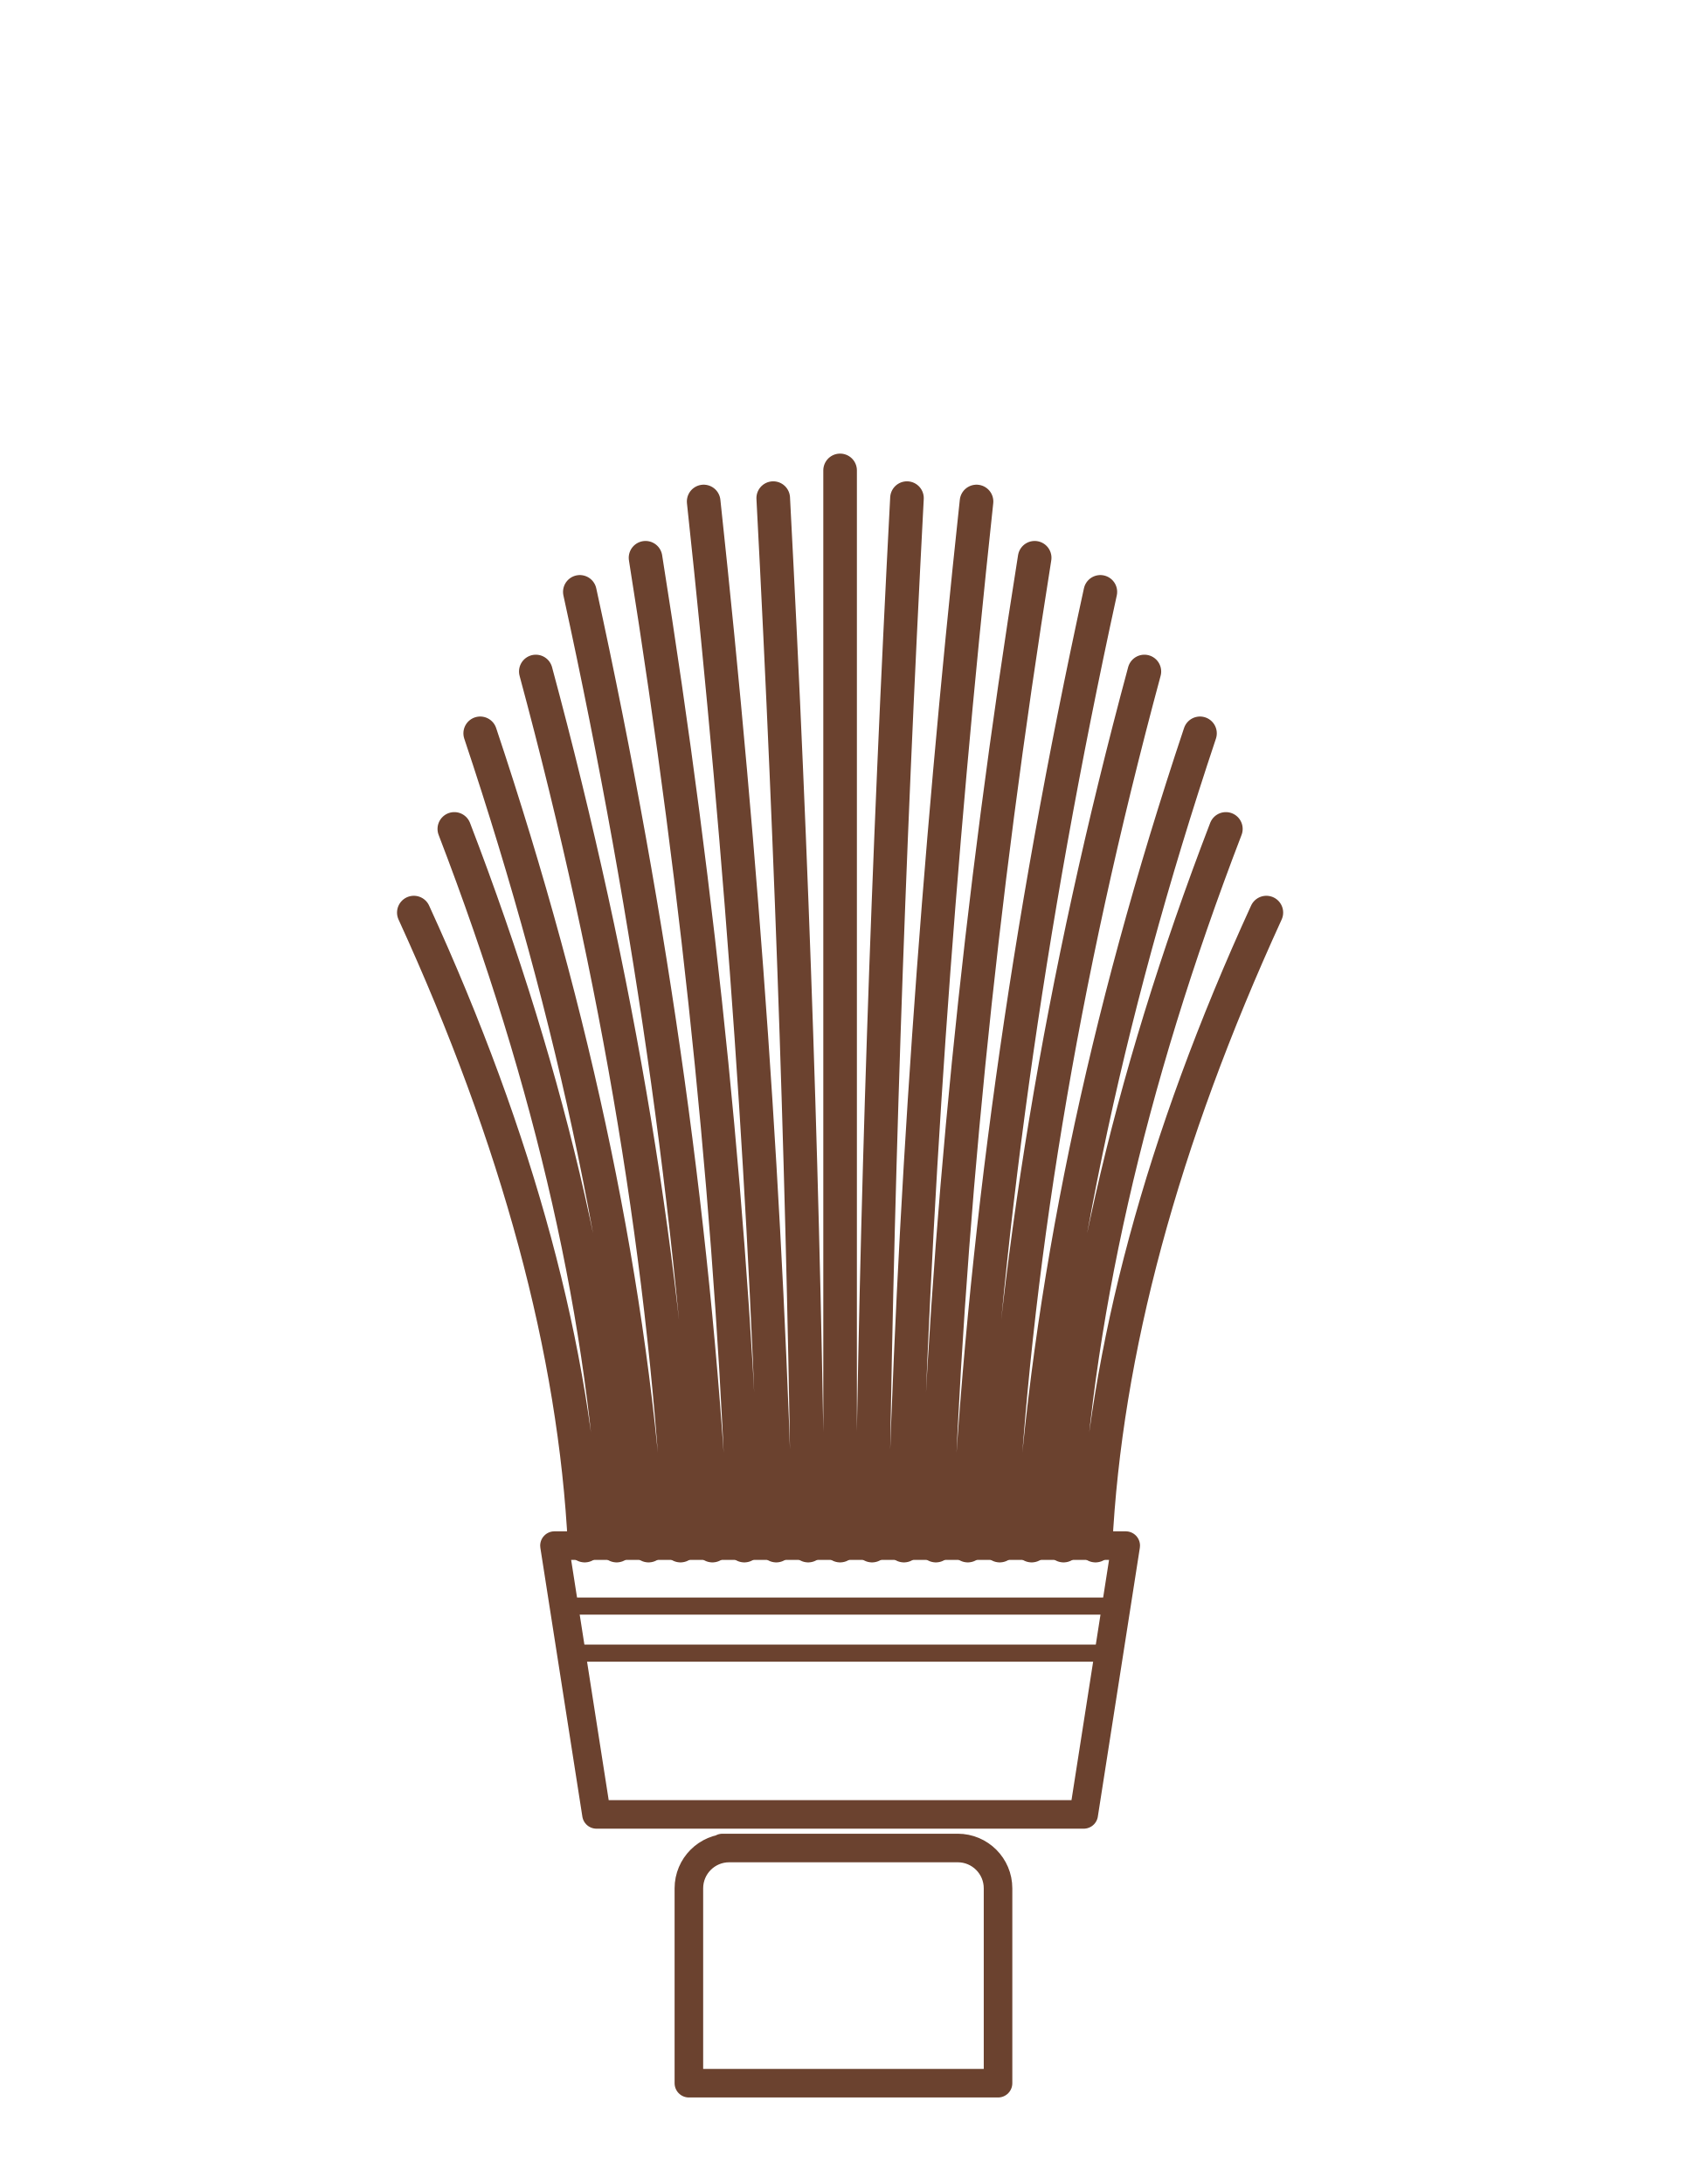
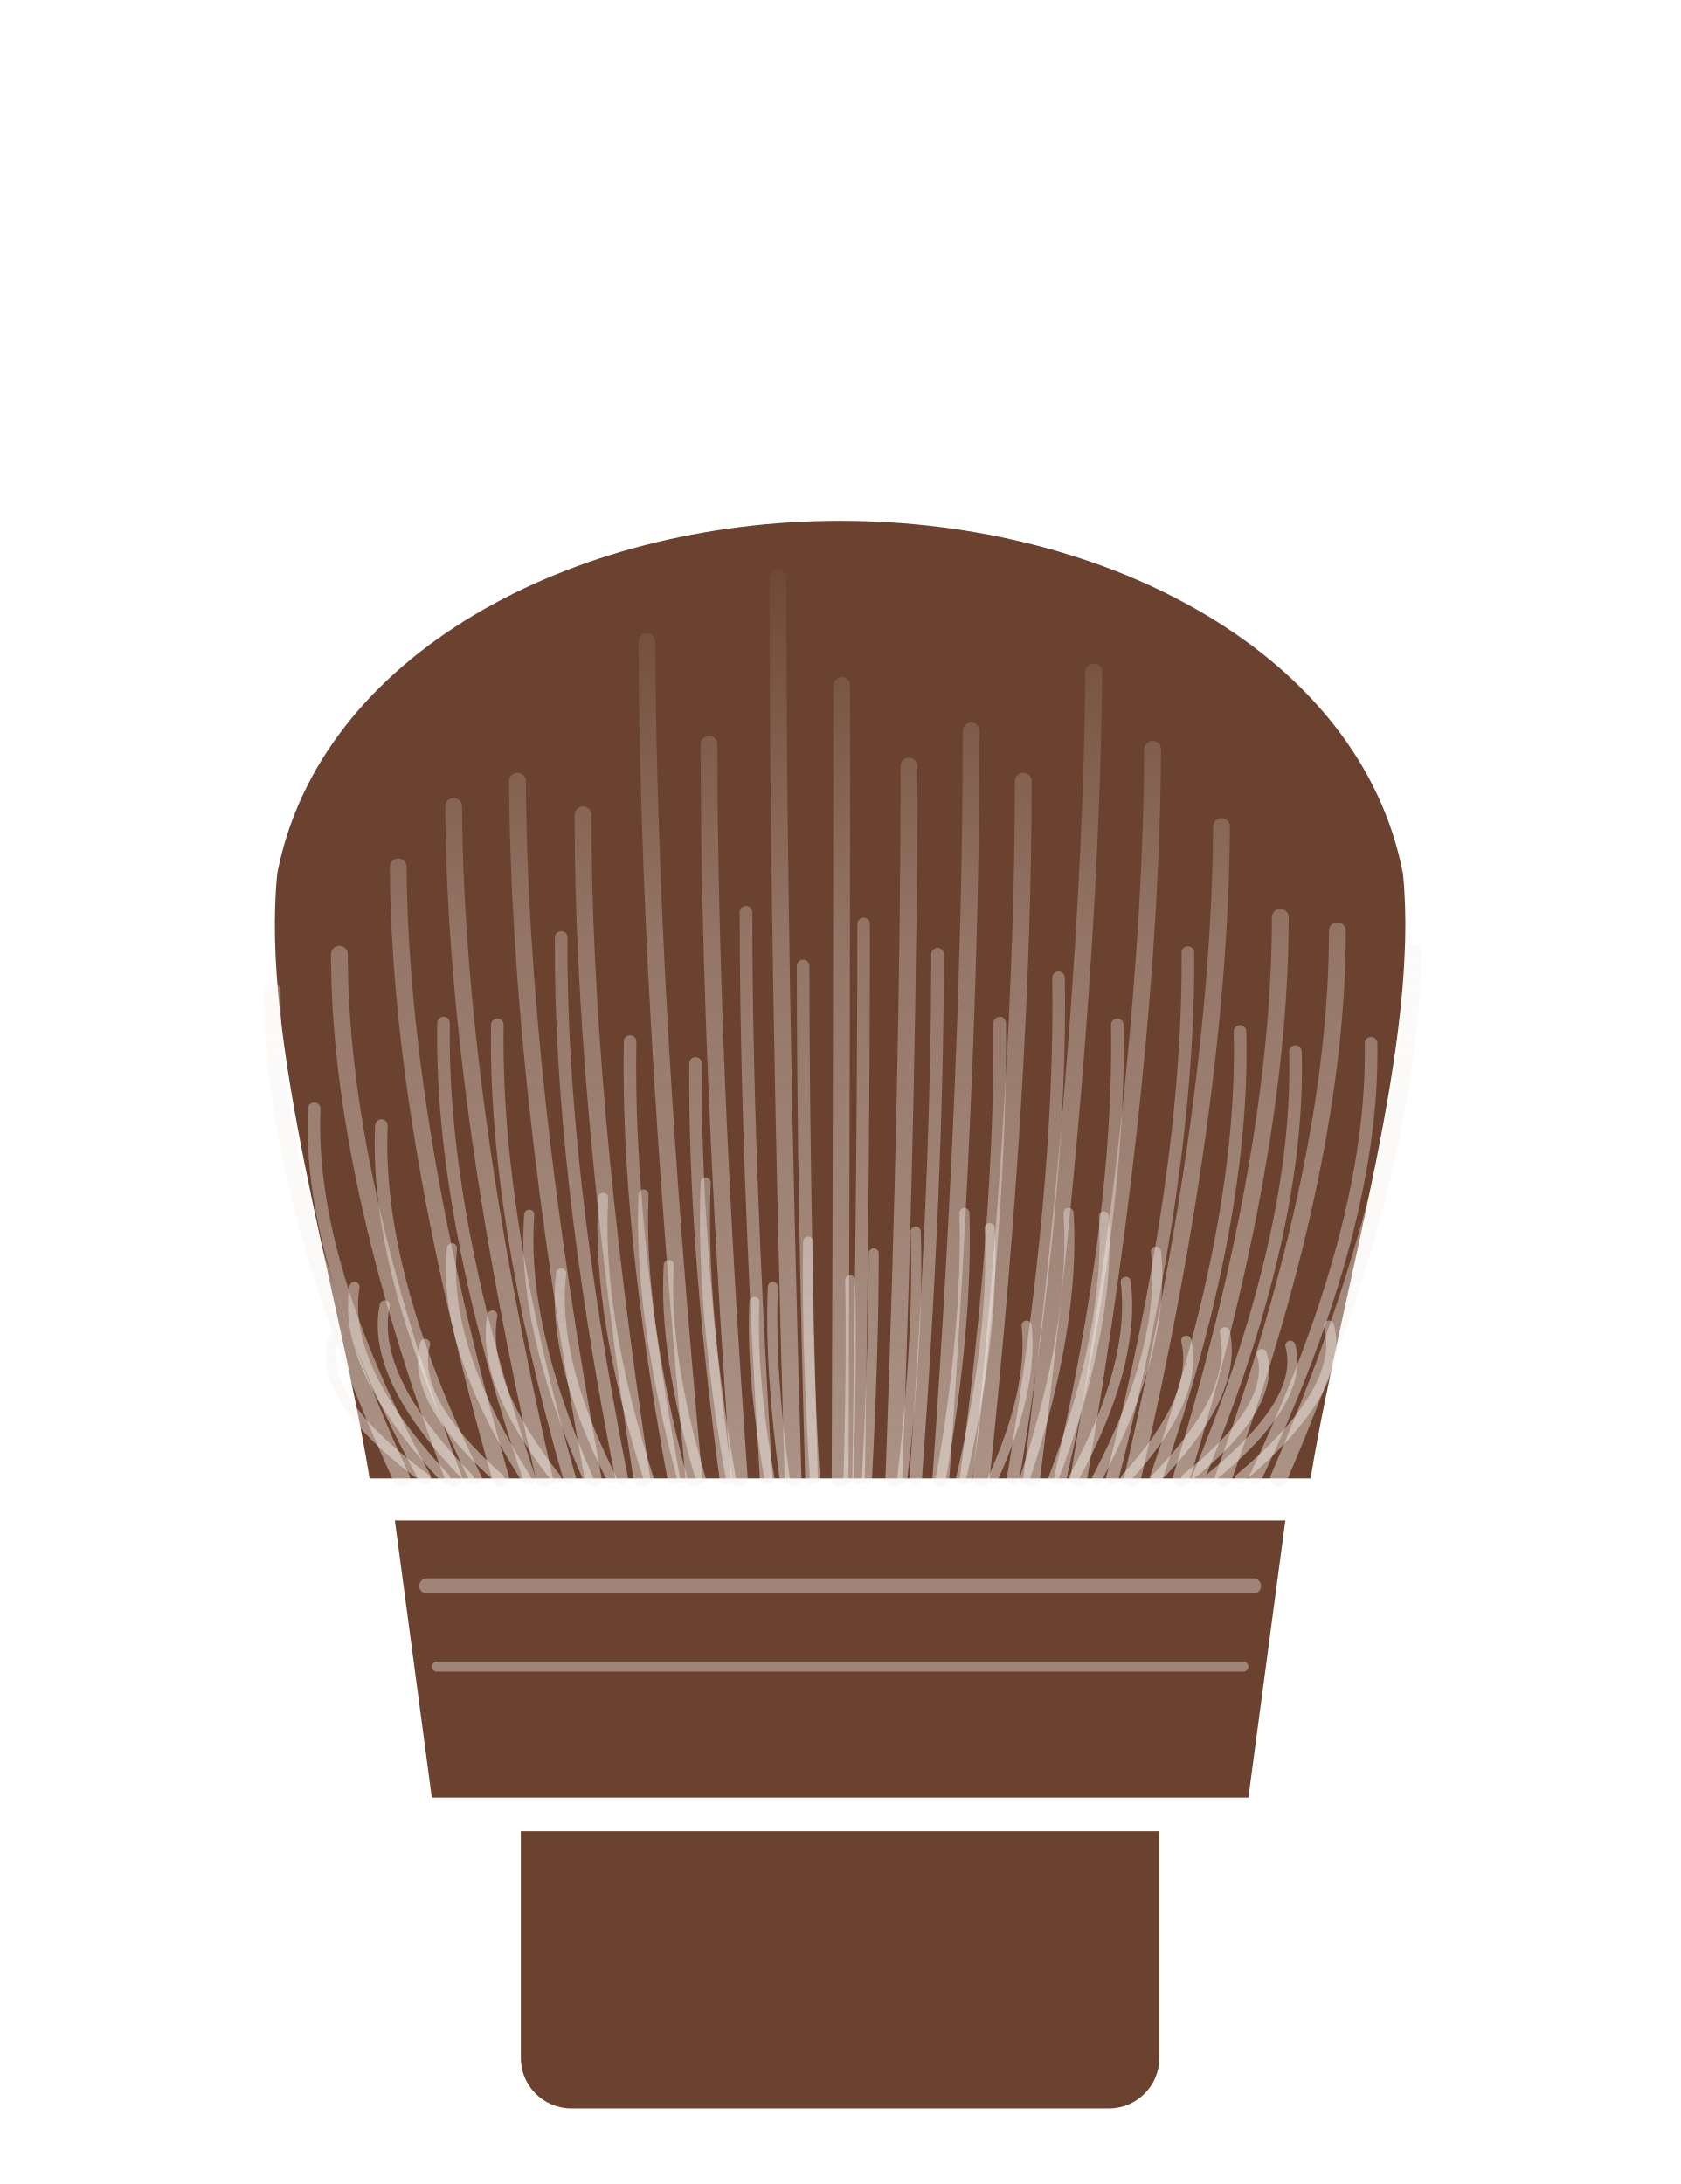
- <svg xmlns="http://www.w3.org/2000/svg" viewBox="0 0 100 130" width="220" height="286" color="#6B422F">
-   <path d="M34.8 92Q33.94 74.66 24.63 54.32M36.7 92Q35.81 72.17 27.04 49.34M38.6 92Q37.16 69.32 28.58 43.65M40.5 92Q39.31 67.49 31.89 39.97M42.4 92Q41.04 65.12 34.51 35.23M44.3 92Q43.35 64.1 38.42 33.2M46.2 92Q45.39 62.43 41.88 29.85M48.1 92Q47.74 62.33 46.02 29.65M50 92Q50 61.5 50 28M51.9 92Q52.26 62.33 53.98 29.65M53.8 92Q54.61 62.43 58.12 29.85M55.7 92Q56.65 64.1 61.58 33.2M57.6 92Q58.96 65.12 65.49 35.23M59.5 92Q60.69 67.49 68.11 39.97M61.4 92Q62.84 69.32 71.42 43.65M63.3 92Q64.19 72.17 72.96 49.34M65.2 92Q66.06 74.66 75.37 54.32" fill="none" stroke="currentColor" stroke-width="2" stroke-linecap="round" />
-   <path d="M33 92H67L64.5 108H35.5ZM43 110h14a2.4 2.4 0 0 1 2.4 2.4v11.6H41V112.4a2.4 2.4 0 0 1 2.4 -2.4z" fill="none" stroke="currentColor" stroke-width="1.7" stroke-linejoin="round" />
-   <path d="M33.6 95.6H66.4M34.1 98.4H65.9" fill="none" stroke="currentColor" stroke-width="1.02" stroke-linecap="round" />
-   <symbol id="brocha-chica" viewBox="0 0 100 130">
-     <path d="M34.8 92Q33.94 74.66 24.63 54.32M38.6 92Q37.48 69.69 29.22 44.38M42.4 92Q41.04 65.12 34.51 35.23M46.2 92Q45.52 63 42.12 31M50 92Q50 61.5 50 28M53.8 92Q54.48 63 57.88 31M57.6 92Q58.96 65.12 65.49 35.23M61.4 92Q62.52 69.69 70.78 44.38M65.2 92Q66.06 74.66 75.37 54.32" fill="none" stroke="currentColor" stroke-width="5" stroke-linecap="round" />
-     <path d="M33 92H67L64.5 108H35.5ZM43 110h14a2.4 2.4 0 0 1 2.4 2.4v11.6H41V112.4a2.4 2.4 0 0 1 2.4 -2.4z" fill="currentColor" stroke="none" />
-   </symbol>
+ <svg xmlns="http://www.w3.org/2000/svg" viewBox="0 0 100 130" role="img" aria-label="nixa">
+   <defs>
+     <linearGradient id="nxpelo" x1="0" y1="88.0" x2="0" y2="31.0" gradientUnits="userSpaceOnUse">
+       <stop offset="0" stop-color="#F6F1EC" stop-opacity=".46" />
+       <stop offset=".55" stop-color="#F6F1EC" stop-opacity=".30" />
+       <stop offset="1" stop-color="#F6F1EC" stop-opacity="0" />
+     </linearGradient>
+   </defs>
+   <g fill="#6B422F">
+     <path d="M22.0 88.0 C 20.0 76, 15.5 62, 16.5 52 C 19.0 39, 34 31.0, 50 31.0 C 66 31.0, 81.0 39, 83.5 52 C 84.5 62, 80.0 76, 78.0 88.0 Z" />
+     <path d="M23.5 90.5 H76.5 L74.3 107 H25.7 Z" />
+     <path d="M31 109 H69 V122.5 a3 3 0 0 1 -3 3 H34 a3 3 0 0 1 -3 -3 Z" />
+   </g>
+   <g fill="none" stroke="url(#nxpelo)" stroke-linecap="round">
+     <path d="M23.9 88.0 Q16.2 71.2 16.2 59.0" stroke-width="1.0" />
+     <path d="M27.0 88.0 Q20.2 69.9 20.2 56.8" stroke-width="1.0" />
+     <path d="M29.8 88.0 Q23.8 66.9 23.7 51.6" stroke-width="1.0" />
+     <path d="M32.4 88.0 Q27.1 64.8 27.0 48.0" stroke-width="1.0" />
+     <path d="M35.3 88.0 Q30.9 64.0 30.8 46.5" stroke-width="1.0" />
+     <path d="M38.2 88.0 Q34.7 65.1 34.7 48.5" stroke-width="1.0" />
+     <path d="M41.3 88.0 Q38.6 59.1 38.5 38.2" stroke-width="1.0" />
+     <path d="M44.0 88.0 Q42.2 62.6 42.2 44.3" stroke-width="1.0" />
+     <path d="M47.2 88.0 Q46.3 56.9 46.3 34.4" stroke-width="1.0" />
+     <path d="M50.0 88.0 Q50.1 60.7 50.1 40.8" stroke-width="1.0" />
+     <path d="M53.2 88.0 Q54.1 63.4 54.1 45.6" stroke-width="1.0" />
+     <path d="M56.0 88.0 Q57.8 62.2 57.8 43.5" stroke-width="1.0" />
+     <path d="M58.4 88.0 Q60.9 64.0 60.9 46.5" stroke-width="1.0" />
+     <path d="M61.4 88.0 Q64.9 60.2 65.1 40.0" stroke-width="1.0" />
+     <path d="M64.2 88.0 Q68.5 62.8 68.6 44.6" stroke-width="1.0" />
+     <path d="M67.4 88.0 Q72.6 65.5 72.7 49.2" stroke-width="1.0" />
+     <path d="M70.3 88.0 Q76.2 68.6 76.2 54.6" stroke-width="1.0" />
+     <path d="M72.8 88.0 Q79.6 69.1 79.6 55.4" stroke-width="1.0" />
+     <path d="M76.1 88.0 Q83.9 69.9 84.1 56.7" stroke-width="1.0" />
+     <path d="M25.3 88.0 Q18.3 75.2 18.7 66.0" stroke-width="0.75" />
+     <path d="M28.3 88.0 Q22.3 75.8 22.7 67.0" stroke-width="0.75" />
+     <path d="M31.5 88.0 Q26.2 72.3 26.4 60.9" stroke-width="0.75" />
+     <path d="M33.9 88.0 Q29.4 72.3 29.6 61.0" stroke-width="0.75" />
+     <path d="M37.0 88.0 Q33.3 69.3 33.4 55.8" stroke-width="0.75" />
+     <path d="M40.1 88.0 Q37.3 72.9 37.5 62.0" stroke-width="0.75" />
+     <path d="M43.2 88.0 Q41.3 73.7 41.4 63.3" stroke-width="0.75" />
+     <path d="M45.6 88.0 Q44.4 68.4 44.4 54.3" stroke-width="0.75" />
+     <path d="M48.3 88.0 Q47.8 70.3 47.8 57.5" stroke-width="0.75" />
+     <path d="M51.1 88.0 Q51.4 68.8 51.4 55.0" stroke-width="0.75" />
+     <path d="M54.5 88.0 Q55.8 69.9 55.8 56.8" stroke-width="0.75" />
+     <path d="M57.5 88.0 Q59.6 72.3 59.5 60.9" stroke-width="0.75" />
+     <path d="M60.3 88.0 Q63.2 70.7 63.0 58.2" stroke-width="0.75" />
+     <path d="M63.1 88.0 Q66.7 72.3 66.5 61.0" stroke-width="0.75" />
+     <path d="M66.2 88.0 Q70.8 69.9 70.7 56.7" stroke-width="0.75" />
+     <path d="M68.8 88.0 Q74.1 72.6 73.8 61.4" stroke-width="0.75" />
+     <path d="M71.3 88.0 Q77.4 73.3 77.1 62.6" stroke-width="0.75" />
+     <path d="M74.7 88.0 Q81.8 73.0 81.6 62.1" stroke-width="0.75" />
+     <path d="M25.3 88.0 Q18.8 83.2 19.8 79.7" stroke-width="0.6" />
+     <path d="M26.5 88.0 Q20.3 81.4 21.1 76.6" stroke-width="0.6" />
+     <path d="M27.9 88.0 Q22.0 82.0 22.9 77.7" stroke-width="0.6" />
+     <path d="M29.7 88.0 Q24.4 83.3 25.3 80.0" stroke-width="0.6" />
+     <path d="M31.3 88.0 Q26.3 80.1 26.9 74.3" stroke-width="0.6" />
+     <path d="M33.1 88.0 Q28.6 82.3 29.3 78.3" stroke-width="0.6" />
+     <path d="M35.0 88.0 Q31.0 78.9 31.5 72.3" stroke-width="0.6" />
+     <path d="M36.4 88.0 Q32.8 80.9 33.4 75.8" stroke-width="0.6" />
+     <path d="M38.6 88.0 Q35.5 78.3 35.9 71.3" stroke-width="0.6" />
+     <path d="M40.6 88.0 Q38.0 78.2 38.3 71.1" stroke-width="0.6" />
+     <path d="M41.7 88.0 Q39.5 80.6 39.8 75.3" stroke-width="0.6" />
+     <path d="M43.5 88.0 Q41.7 77.8 42.0 70.4" stroke-width="0.6" />
+     <path d="M45.8 88.0 Q44.7 81.9 44.9 77.5" stroke-width="0.6" />
+     <path d="M46.7 88.0 Q45.8 81.4 46.0 76.6" stroke-width="0.6" />
+     <path d="M48.5 88.0 Q48.0 79.8 48.1 73.9" stroke-width="0.6" />
+     <path d="M50.5 88.0 Q50.7 81.1 50.6 76.2" stroke-width="0.6" />
+     <path d="M51.6 88.0 Q52.0 80.2 52.0 74.6" stroke-width="0.6" />
+     <path d="M53.7 88.0 Q54.7 79.4 54.5 73.3" stroke-width="0.6" />
+     <path d="M56.0 88.0 Q57.6 78.9 57.4 72.2" stroke-width="0.6" />
+     <path d="M57.2 88.0 Q59.2 79.4 58.9 73.1" stroke-width="0.6" />
+     <path d="M59.1 88.0 Q61.5 82.7 61.1 78.9" stroke-width="0.6" />
+     <path d="M61.0 88.0 Q64.0 78.9 63.6 72.2" stroke-width="0.6" />
+     <path d="M62.7 88.0 Q66.1 79.0 65.7 72.4" stroke-width="0.6" />
+     <path d="M63.9 88.0 Q67.6 81.2 67.0 76.3" stroke-width="0.6" />
+     <path d="M65.3 88.0 Q69.4 80.2 68.8 74.5" stroke-width="0.6" />
+     <path d="M67.0 88.0 Q71.4 83.2 70.6 79.8" stroke-width="0.6" />
+     <path d="M68.8 88.0 Q73.7 83.0 72.9 79.3" stroke-width="0.6" />
+     <path d="M70.6 88.0 Q76.0 83.7 75.1 80.6" stroke-width="0.6" />
+     <path d="M72.0 88.0 Q77.7 83.4 76.8 80.1" stroke-width="0.6" />
+     <path d="M73.8 88.0 Q80.1 82.7 79.1 78.9" stroke-width="0.6" />
+   </g>
+   <g fill="none" stroke="#F6F1EC" stroke-opacity=".38" stroke-linecap="round">
+     <path d="M25.4 94.4 H74.6" stroke-width="0.9" />
+     <path d="M26 99.2 H74" stroke-width="0.6" />
+   </g>
</svg>
